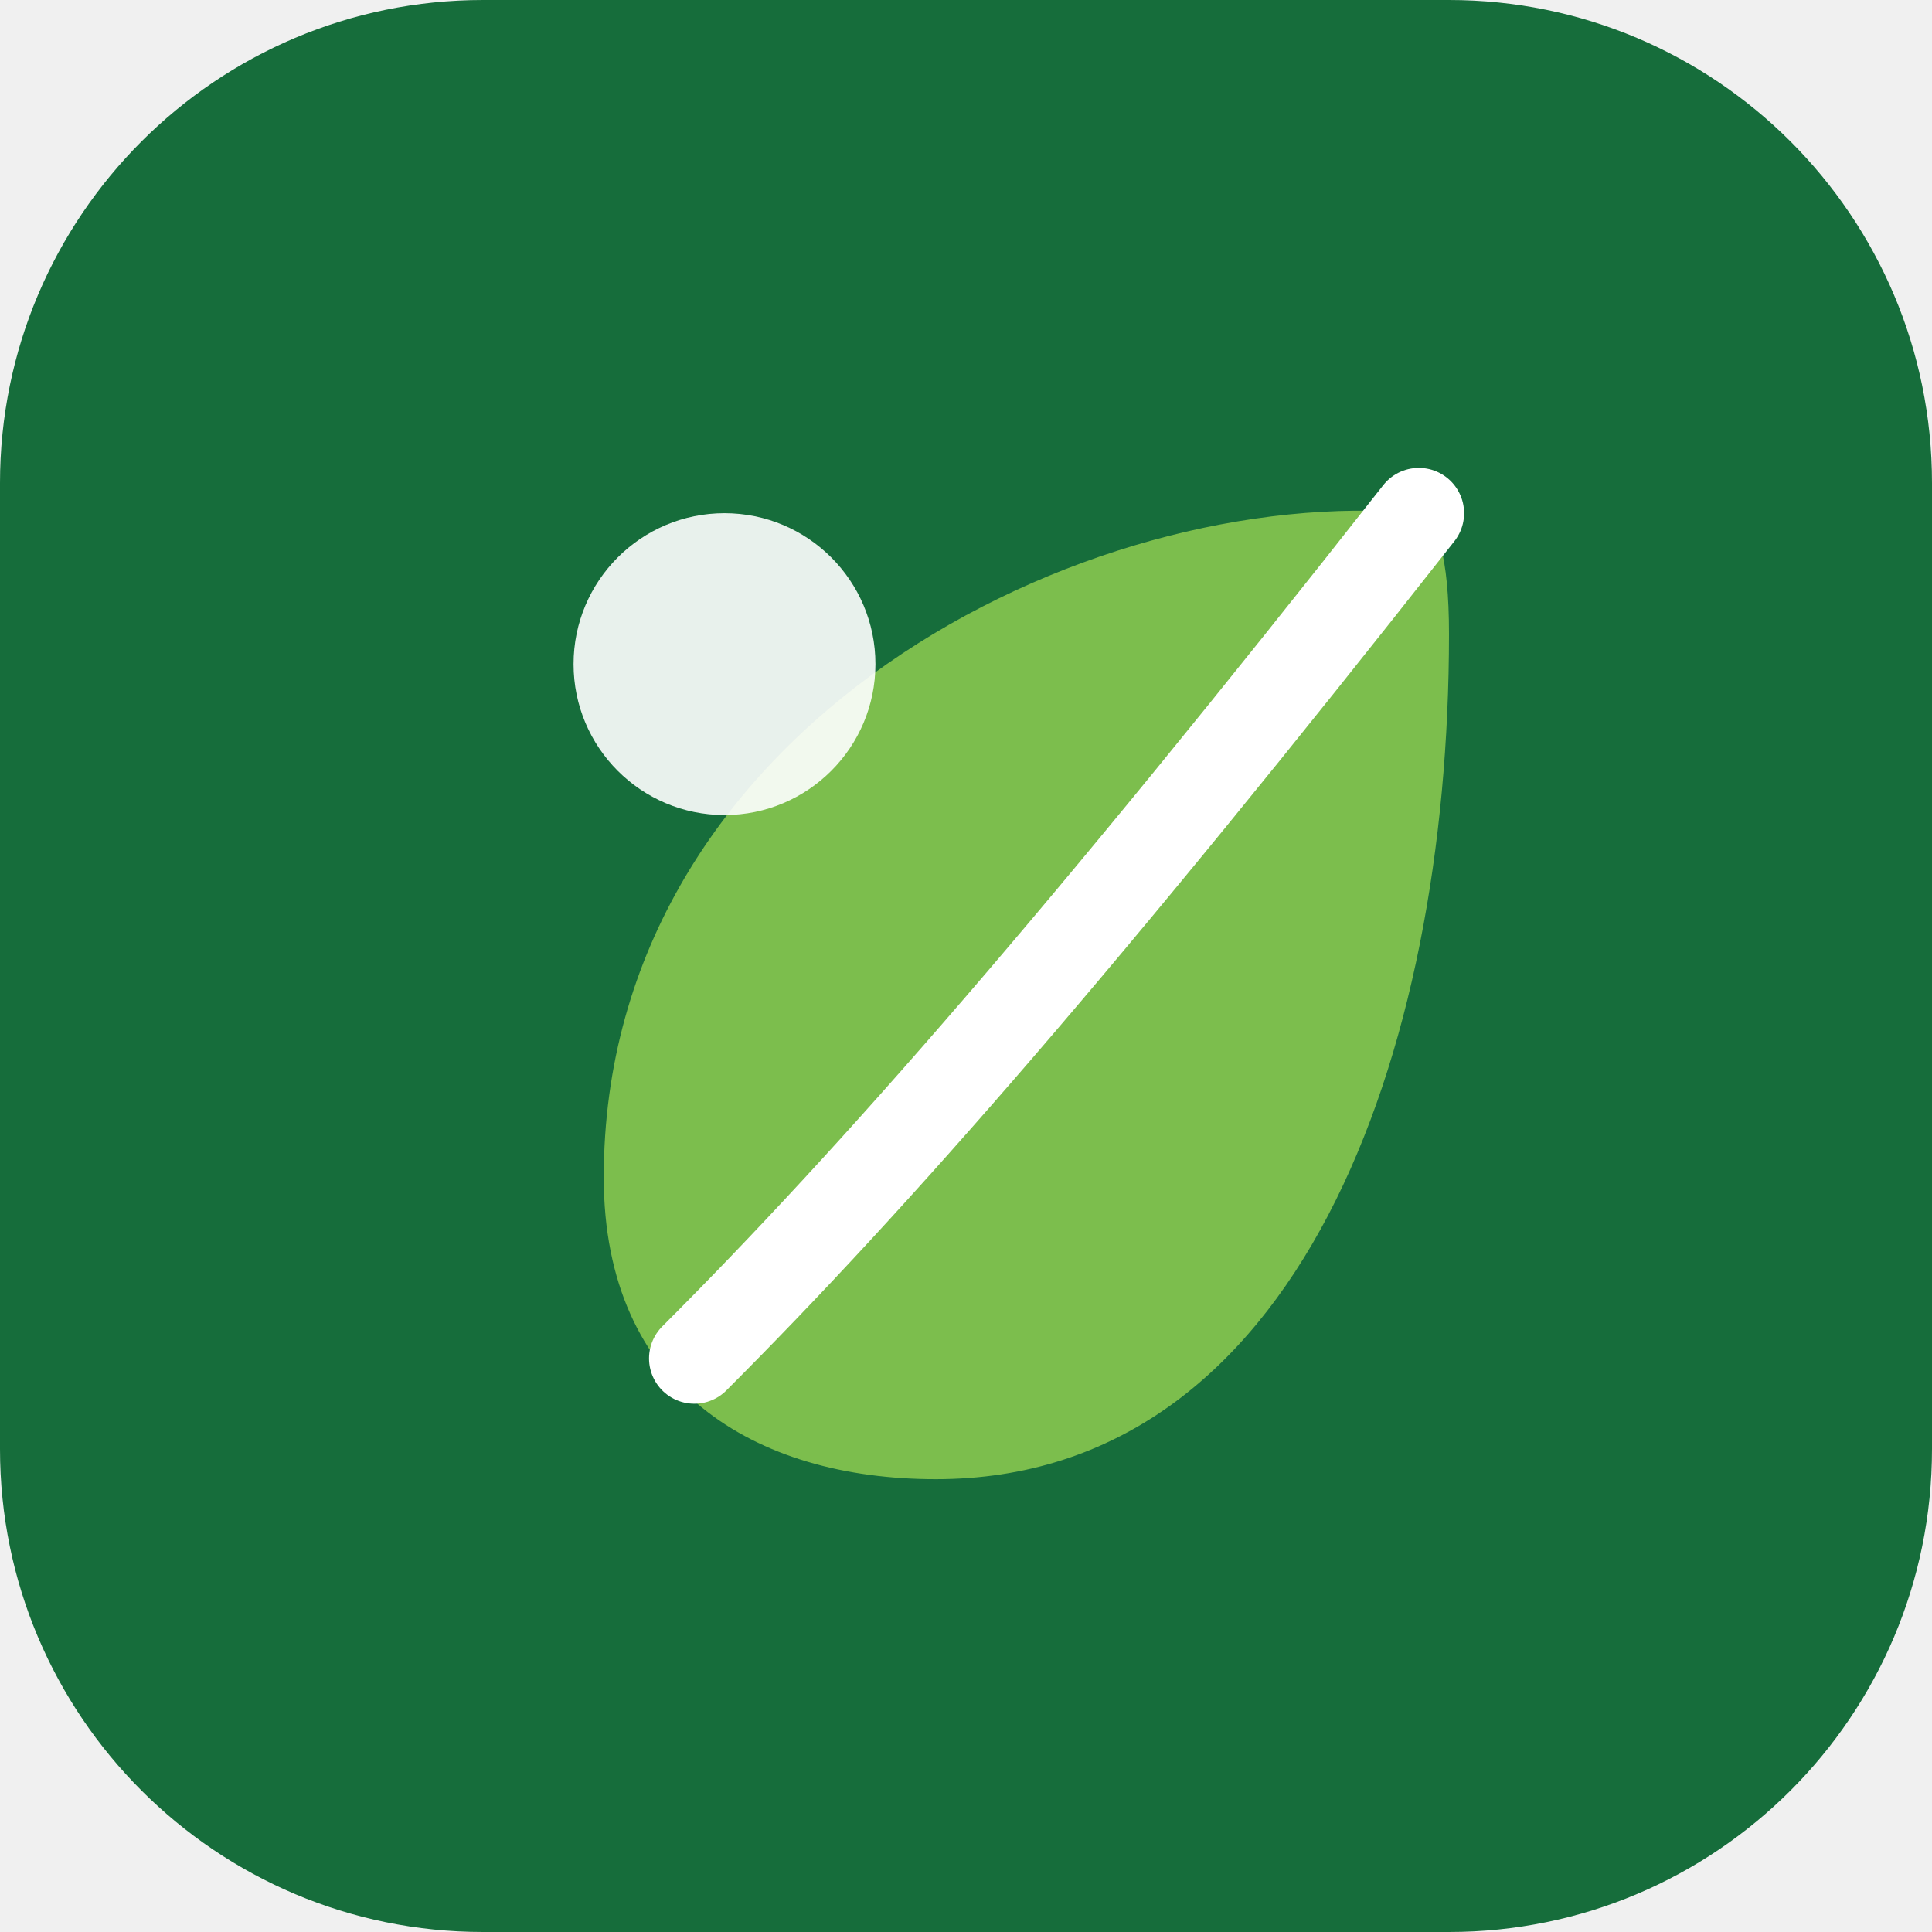
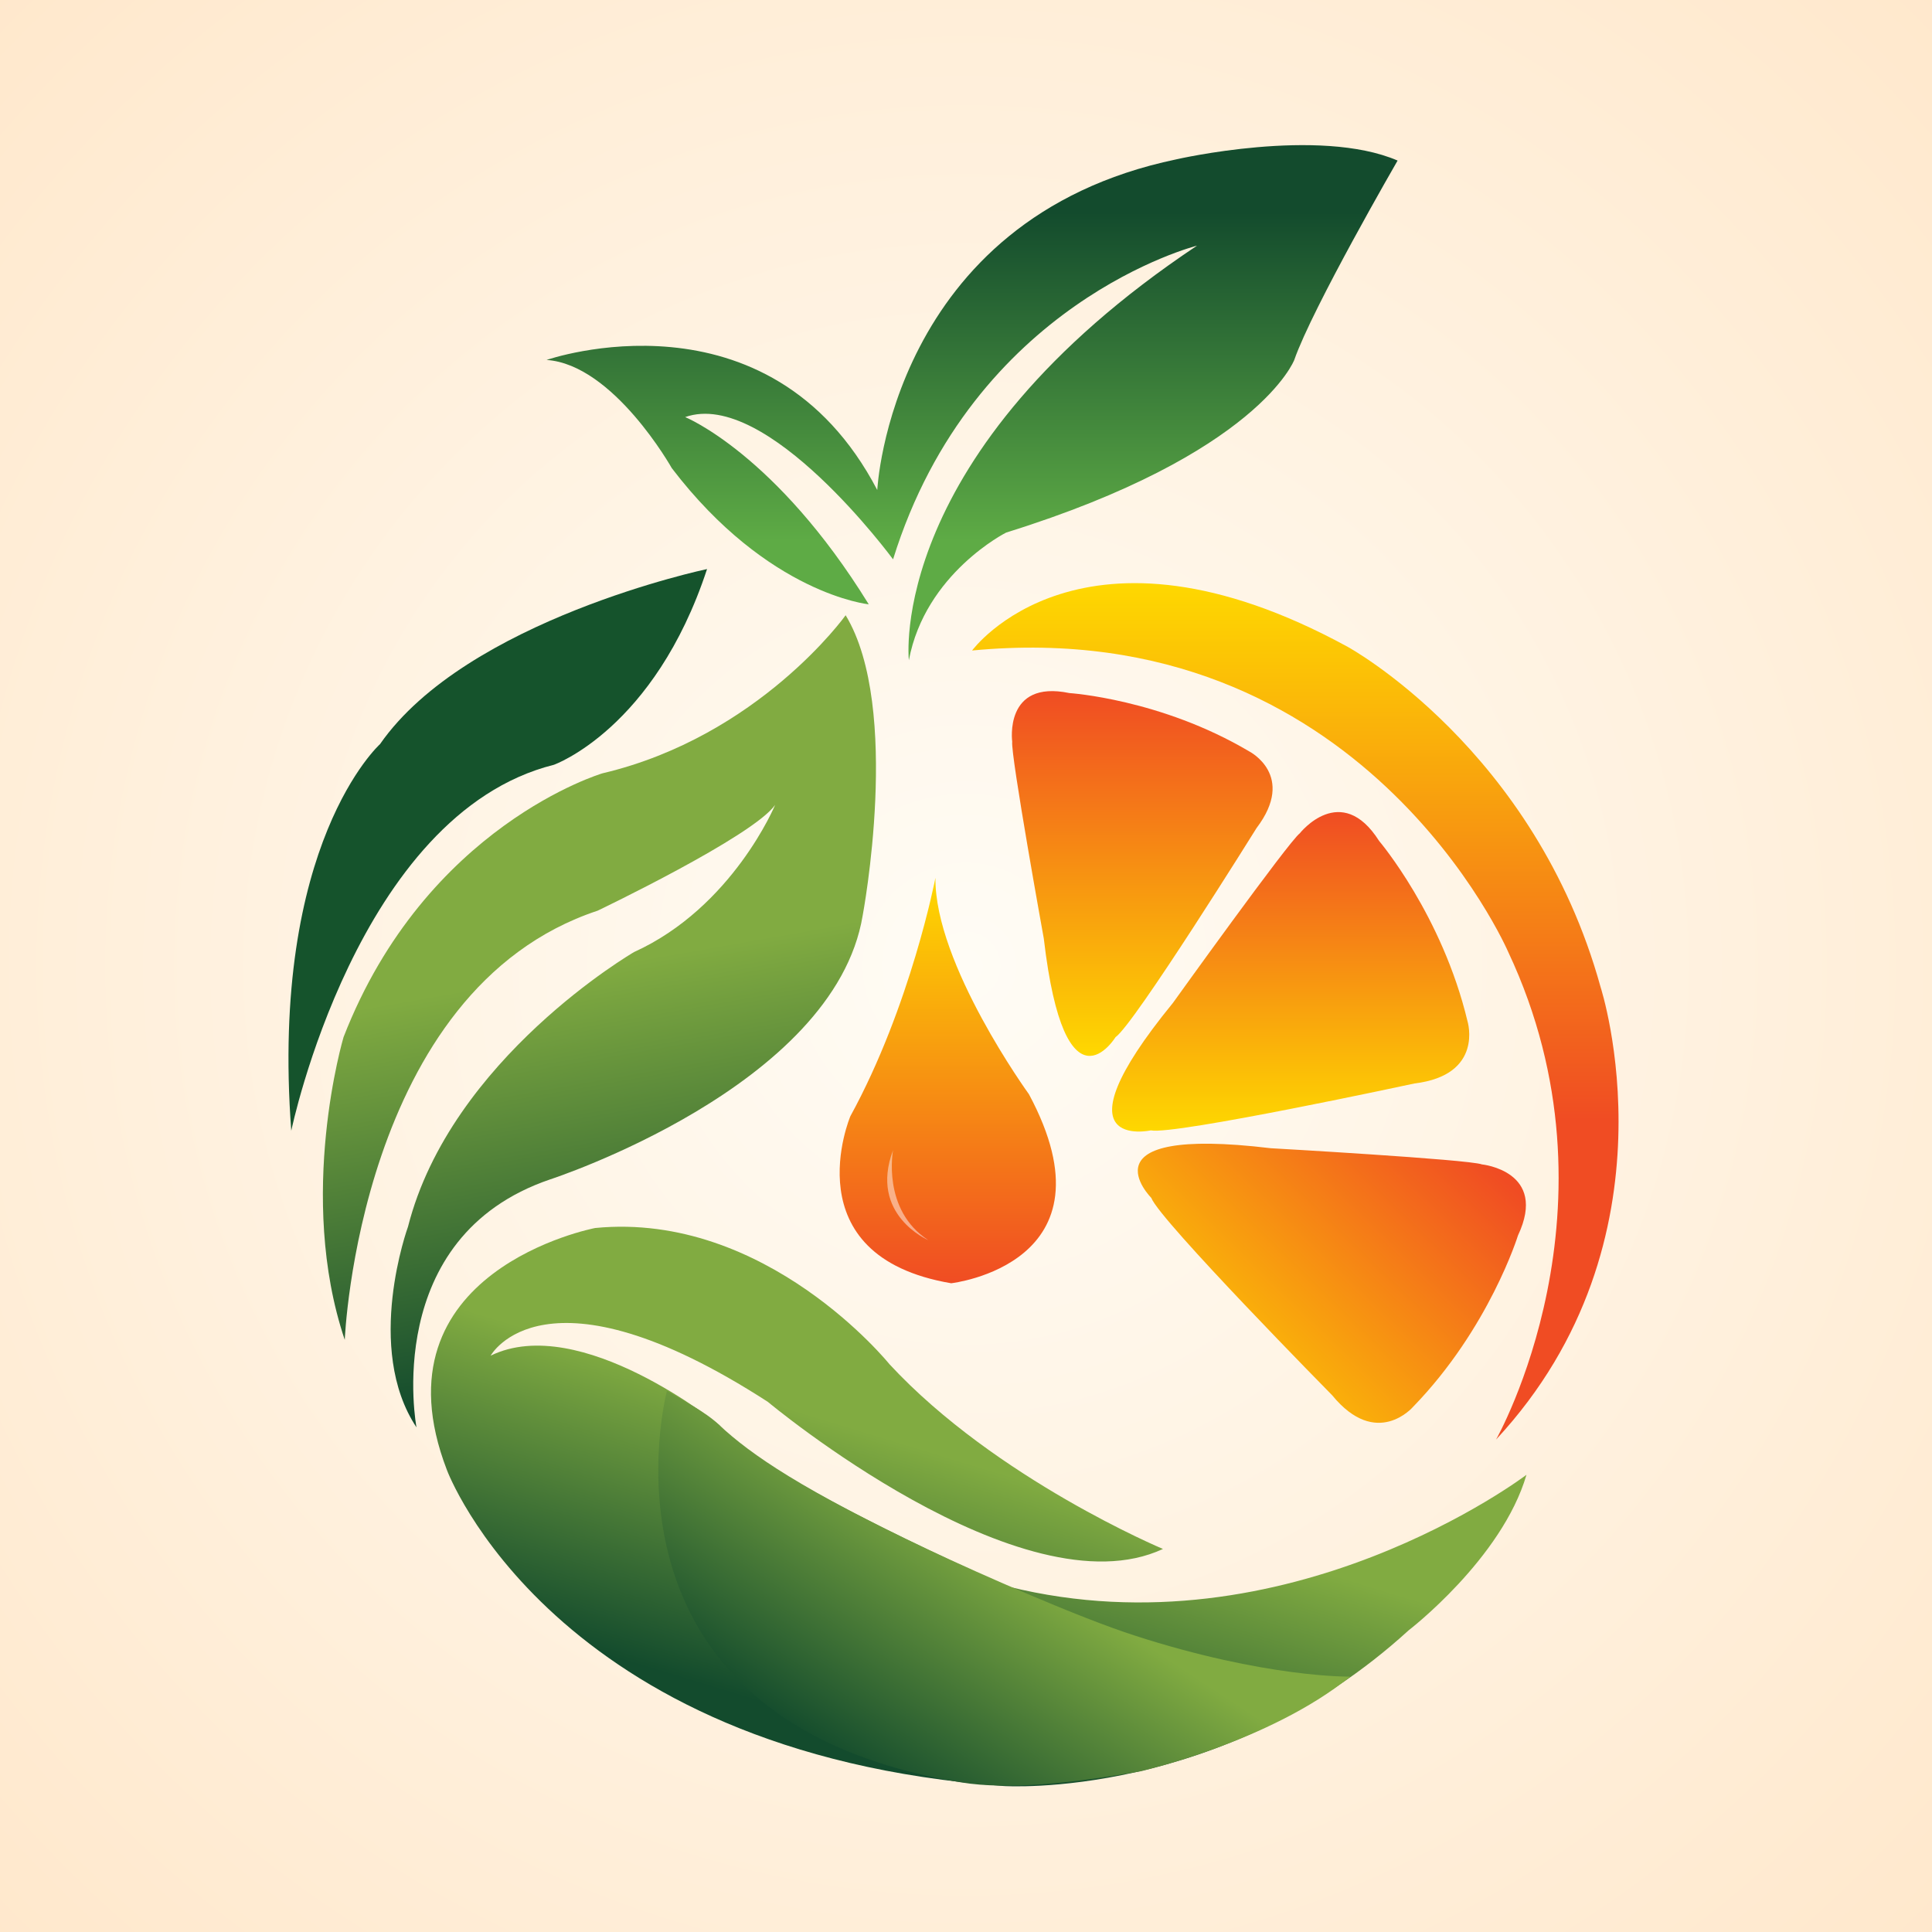
- <svg xmlns="http://www.w3.org/2000/svg" viewBox="0 0 32 32" fill="none">
-   <rect width="32" height="32" rx="8" fill="#166D3B" />
-   <path d="M23.5 8.5C18 8 10 12 10 19.5C10 23 12.5 24.5 15.5 24.5C21.5 24.5 24 17.5 24 10.5C24 9.2 23.8 8.6 23.5 8.5Z" fill="#7CBE4D" />
-   <path d="M11.5 22.5C14.5 19.5 18 15.5 23.5 8.5" stroke="#FFFFFF" stroke-width="1.5" stroke-linecap="round" />
-   <circle cx="12" cy="11" r="2.5" fill="#FFFFFF" fill-opacity="0.9" />
+ <svg xmlns="http://www.w3.org/2000/svg" xmlns:xlink="http://www.w3.org/1999/xlink" width="512" height="512" viewBox="420 -51 1508 1508">
+   <defs>
+     <style>
+       .cls-1 {
+         fill: #15532c;
+       }
+ 
+       .cls-1, .cls-10, .cls-11, .cls-2, .cls-3, .cls-4, .cls-5, .cls-6, .cls-7, .cls-8, .cls-9 {
+         fill-rule: evenodd;
+       }
+ 
+       .cls-2 {
+         fill: url(#linear-gradient);
+       }
+ 
+       .cls-3 {
+         fill: url(#linear-gradient-2);
+       }
+ 
+       .cls-4 {
+         fill: url(#linear-gradient-3);
+       }
+ 
+       .cls-5 {
+         fill: url(#linear-gradient-4);
+       }
+ 
+       .cls-6 {
+         fill: url(#linear-gradient-5);
+       }
+ 
+       .cls-7 {
+         fill: url(#linear-gradient-6);
+       }
+ 
+       .cls-8 {
+         fill: url(#linear-gradient-7);
+       }
+ 
+       .cls-9 {
+         fill: url(#linear-gradient-8);
+       }
+ 
+       .cls-10 {
+         fill: url(#linear-gradient-9);
+       }
+ 
+       .cls-11 {
+         fill: #fff;
+         fill-opacity: 0.48;
+       }
+     </style>
+     <radialGradient id="citrus-cream-bg" cx="50%" cy="50%" r="70.7%">
+       <stop offset="0%" stop-color="#FFFCF5" />
+       <stop offset="100%" stop-color="#FFE8CC" />
+     </radialGradient>
+     <linearGradient id="linear-gradient" x1="943.762" y1="1063.12" x2="831.989" y2="429.219" gradientUnits="userSpaceOnUse">
+       <stop offset="0" stop-color="#134b2d" />
+       <stop offset="0.071" stop-color="#134b2d" />
+       <stop offset="0.566" stop-color="#81ab41" />
+       <stop offset="1" stop-color="#81ab41" />
+     </linearGradient>
+     <linearGradient id="linear-gradient-2" x1="1117.17" y1="1343.31" x2="1250.706" y2="906.531" xlink:href="#linear-gradient" />
+     <linearGradient id="linear-gradient-3" x1="1102.686" y1="1342.78" x2="1305.006" y2="1034.66" gradientUnits="userSpaceOnUse">
+       <stop offset="0" stop-color="#134b2d" />
+       <stop offset="0.566" stop-color="#81ab41" />
+       <stop offset="1" stop-color="#81ab41" />
+     </linearGradient>
+     <linearGradient id="linear-gradient-4" x1="1178.753" y1="464.344" x2="1178.753" y2="62.25" gradientUnits="userSpaceOnUse">
+       <stop offset="0" stop-color="#5eab45" />
+       <stop offset="0.231" stop-color="#5eab45" />
+       <stop offset="0.87" stop-color="#134b2d" />
+       <stop offset="1" stop-color="#134b2d" />
+     </linearGradient>
+     <linearGradient id="linear-gradient-5" x1="1159.77" y1="950.625" x2="1159.77" y2="634.156" gradientUnits="userSpaceOnUse">
+       <stop offset="0" stop-color="#f04c23" />
+       <stop offset="1" stop-color="#fed800" />
+     </linearGradient>
+     <linearGradient id="linear-gradient-6" x1="1431.045" y1="1072.62" x2="1431.045" y2="404.156" gradientUnits="userSpaceOnUse">
+       <stop offset="0" stop-color="#f04c23" />
+       <stop offset="0.373" stop-color="#f04c23" />
+       <stop offset="1" stop-color="#fed800" />
+     </linearGradient>
+     <linearGradient id="linear-gradient-7" x1="1311.545" y1="773.188" x2="1311.545" y2="488.438" gradientUnits="userSpaceOnUse">
+       <stop offset="0" stop-color="#fed800" />
+       <stop offset="1" stop-color="#f04c23" />
+     </linearGradient>
+     <linearGradient id="linear-gradient-8" x1="1427.435" y1="832.219" x2="1427.435" y2="582.875" xlink:href="#linear-gradient-7" />
+     <linearGradient id="linear-gradient-9" x1="1353.787" y1="1059.53" x2="1565.333" y2="841.688" xlink:href="#linear-gradient-7" />
+   </defs>
+   <rect x="420" y="-51" width="1508" height="1508" fill="url(#citrus-cream-bg)" />
+   <path class="cls-1" d="M971.884,393.17S784.232,432.634,716.618,529.818c0,0-86.087,77.411-69.273,301.765,0,0,51.24-247.114,204.972-285.633C852.317,545.95,930.791,518.114,971.884,393.17Z" />
+   <path class="cls-2" d="M1080.06,429.23s-67.56,94.514-189.785,123.363c0,0-137.843,40.635-202.125,205.921,0,0-36.9,123.972.949,236.287,0,0,10.9-273.2,197.38-334.977,0,0,121.331-57.995,138.541-82.558,0,0-33.138,79.9-110.073,114.822,0,0-143.06,83.013-176.5,214.461,0,0-34.471,94.661,6.642,156.571,0,0-28.395-148.463,104.384-193.58,0,0,221.7-72.06,243.88-205.921C1093.35,663.619,1123.96,501.641,1080.06,429.23Z" />
+   <path class="cls-3" d="M1327.74,1158.02s-130.5-54.63-213.51-144.24c0,0-96.1-119.294-229.649-106.282,0,0-175.539,33.336-115.771,188.842,0,0,81.593,220.92,434.62,246.72,0,0,170.41,11.42,315.99-121.46,0,0,72.9-55.93,92.05-121.47,0,0-186.1,141.4-404.25,87.31,0,0-193.32-84.22-225.847-126.21,0,0-108.47-88.135-178.4-54.09,0,0,41.786-76.758,216.358,36.06C1019.33,1043.2,1218.01,1209.22,1327.74,1158.02Z" />
+   <path class="cls-4" d="M940.569,1034.66s-68.325,256.73,229.641,305.56c37.42,6.13,87.27.41,139.5-8.54,0,0,101.07-22.81,164.17-74.02,0,0-65.65,1.21-168.92-32.27-42.33-13.72-117.93-46.84-159.42-66.42-97.85-46.18-139.72-74.68-164.167-97.74C969.748,1050.26,952.849,1042.28,940.569,1034.66Z" />
+   <path class="cls-5" d="M1098.09,420.69s-78.51-7.788-153.725-106.282c0,0-45.42-80.877-97.742-84.456,0,0,173.387-60.461,258.117,101.537,0,0,10.32-211.579,233.44-258.113,0,0,111.03-25.587,172.7.949,0,0-66.51,114.955-80.66,155.627,0,0-27.81,73.395-224.9,134.75,0,0-63.2,31.783-75.91,99.639,0,0-18.3-161.407,224.9-323.59,0,0-174.79,43.922-237.24,244.828,0,0-98.34-133.649-162.267-111.027C954.8,274.552,1025.66,303.224,1098.09,420.69Z" />
+   <path class="cls-6" d="M1150.14,634.167s-19.18,99.894-66.41,186.107c0,0-46.18,109.177,78.71,130.357,0,0,131.79-14.9,60.67-147.574C1223.11,803.057,1149.38,701.453,1150.14,634.167Z" />
+   <path class="cls-7" d="M1178.75,456.75s85.27-116.4,293.23-2.847c0,0,146.08,79.776,197.38,265.7,0,0,63.91,196.438-81.61,353,0,0,103.21-181.4,9.49-380.522C1597.24,692.088,1483.27,427.544,1178.75,456.75Z" />
+   <path class="cls-8" d="M1234.74,681.649S1208.76,538.2,1210.07,527.92c0,0-6.65-48.594,44.6-37.957,0,0,71.35,4.6,140.44,45.549,0,0,36.83,18.7,5.7,59.783,0,0-95.59,153.43-110.08,163.219C1290.73,758.514,1251.23,822.922,1234.74,681.649Z" />
+   <path id="Shape_7_copy" data-name="Shape 7 copy" class="cls-9" d="M1335.52,731.807s90.23-125.789,99.03-132.386c0,0,32.16-40.967,61.91,5.98,0,0,49.19,57.824,69,140.777,0,0,12.94,41.911-41.39,48.508,0,0-187.65,40.436-205.82,36.61C1318.25,831.3,1239.94,848.748,1335.52,731.807Z" />
+   <path id="Shape_7_copy_2" data-name="Shape 7 copy 2" class="cls-10" d="M1411.86,845.23s154.56,8.734,164.85,12.634c0,0,51.82,5.185,28.13,55.46,0,0-22.44,72.529-81.84,133.726,0,0-28.44,33.39-63.14-8.94,0,0-134.73-136.731-141.24-154.124C1318.62,883.986,1261.9,827.236,1411.86,845.23Z" />
+   <path class="cls-11" d="M1117.07,846.766s-8.96,46.647,27.52,70.221C1144.59,916.987,1098.04,897.257,1117.07,846.766Z" />
</svg>
